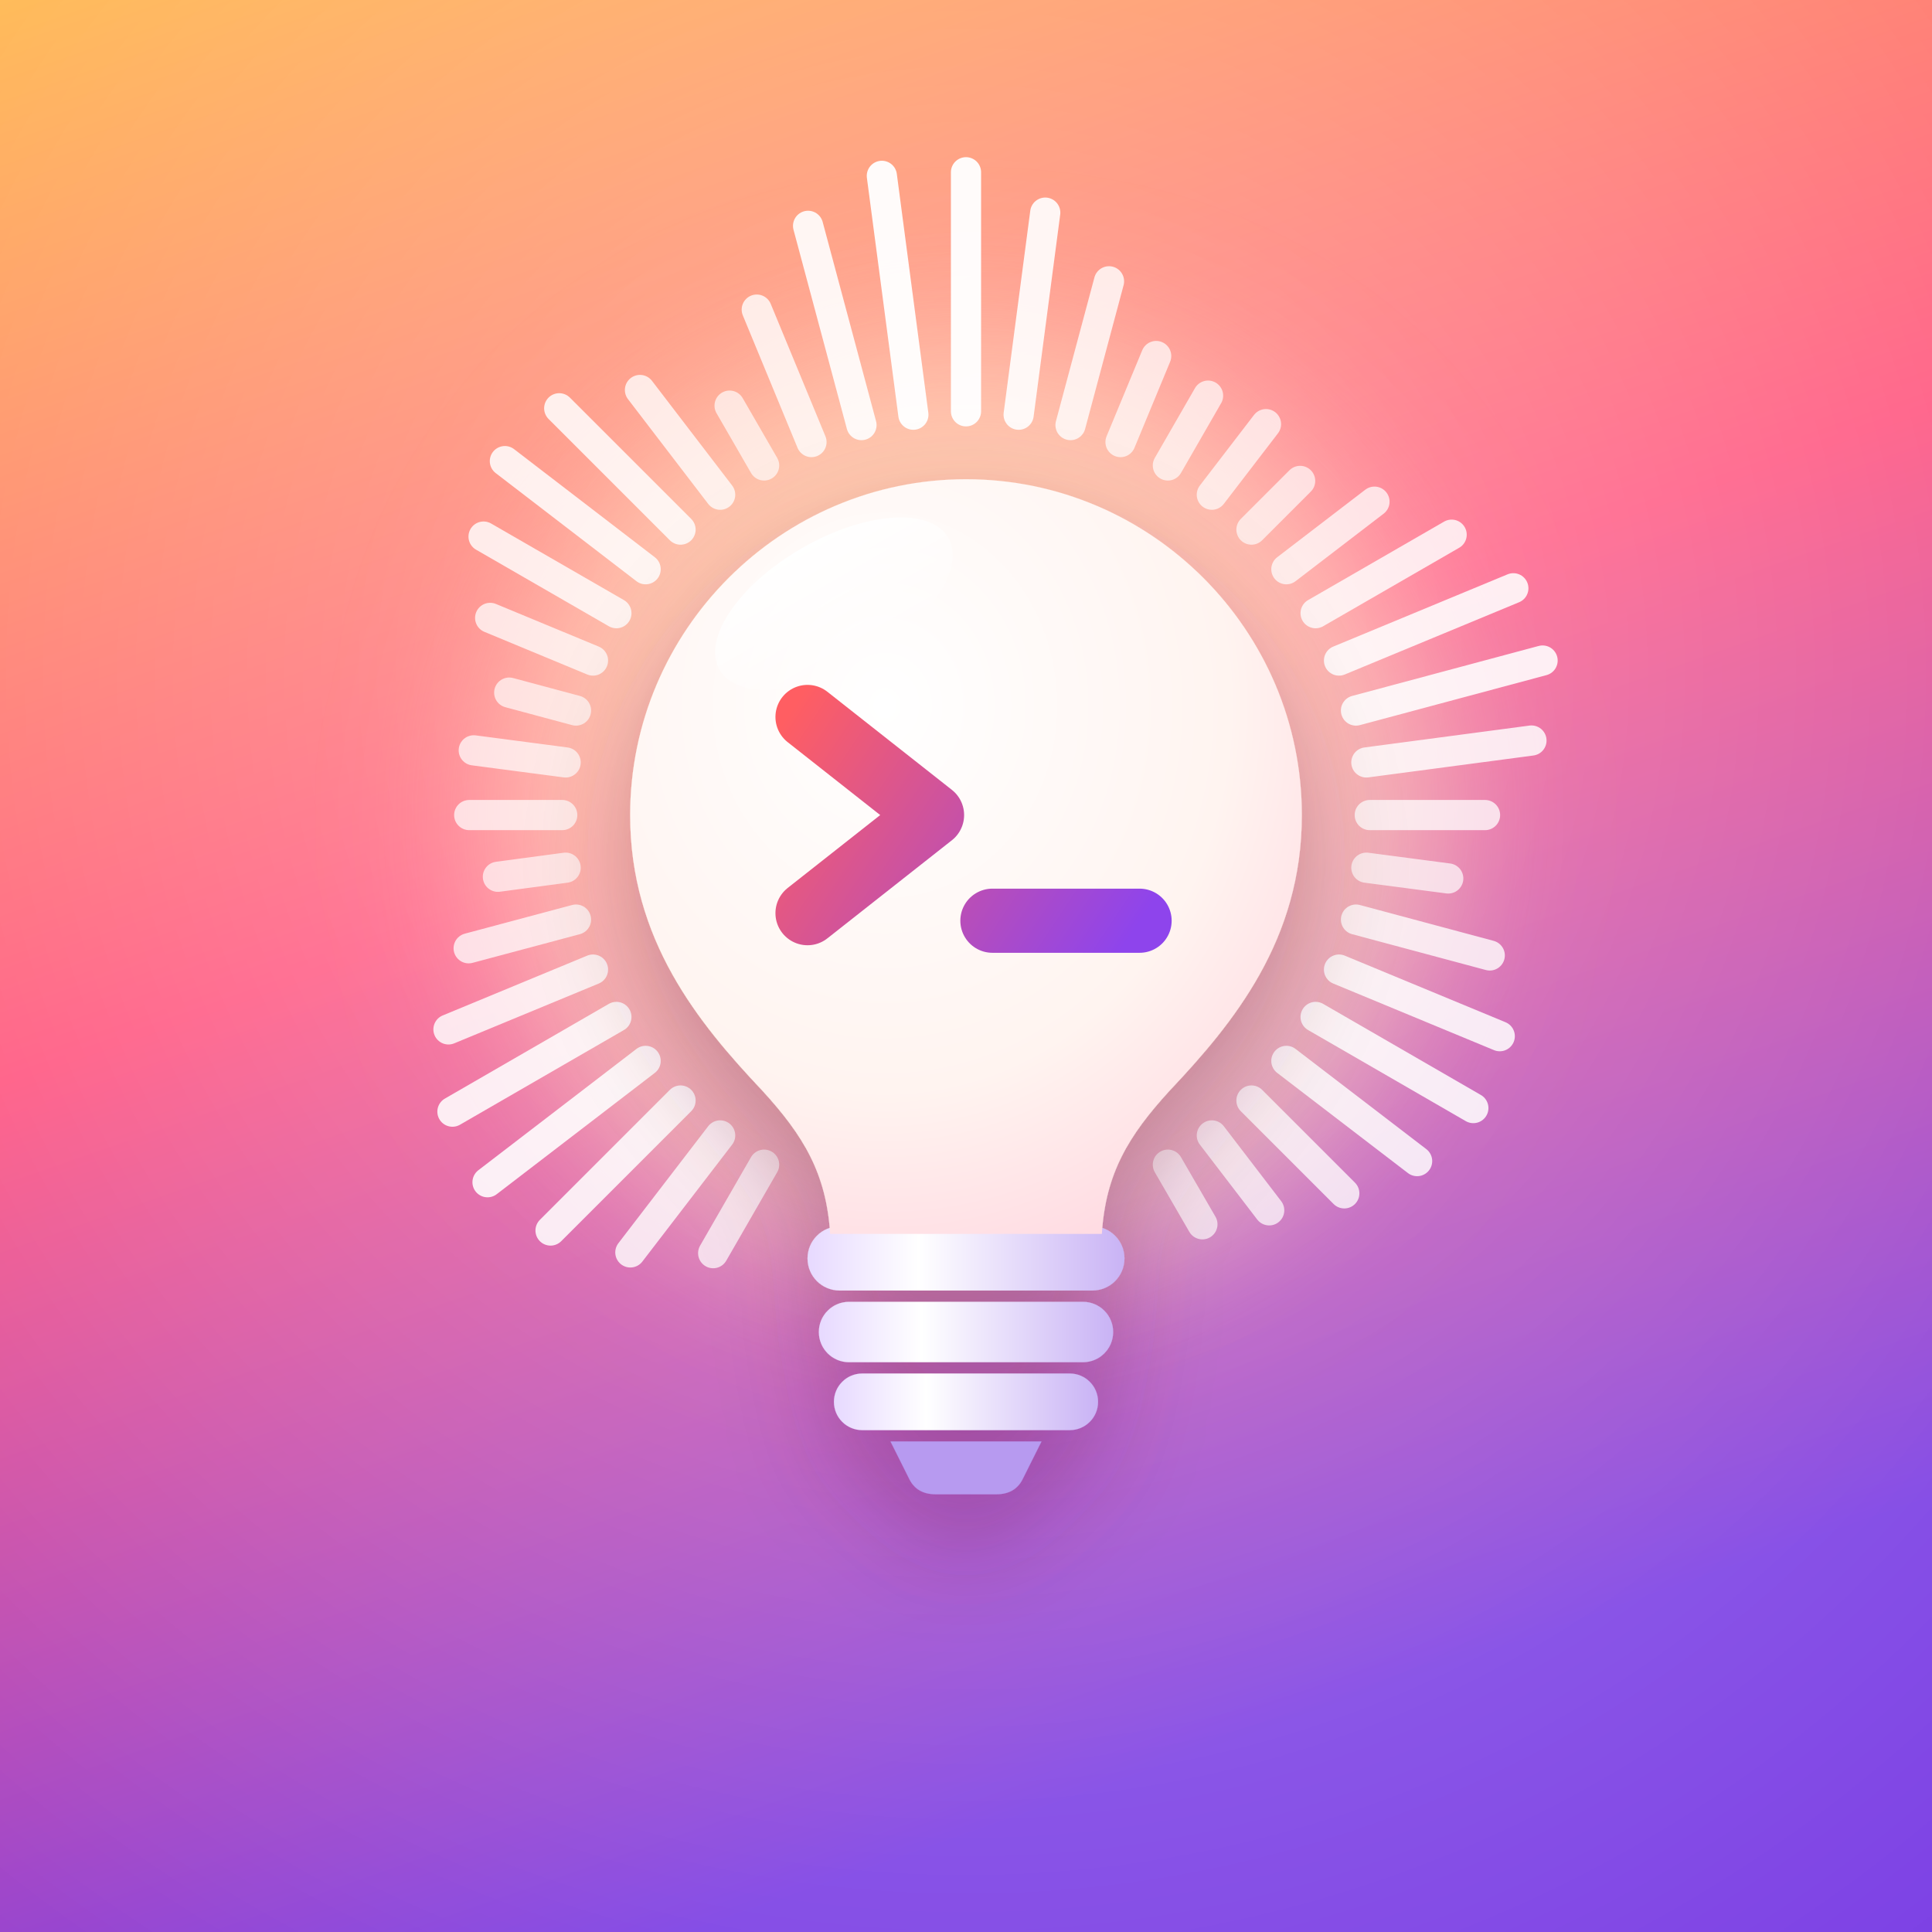
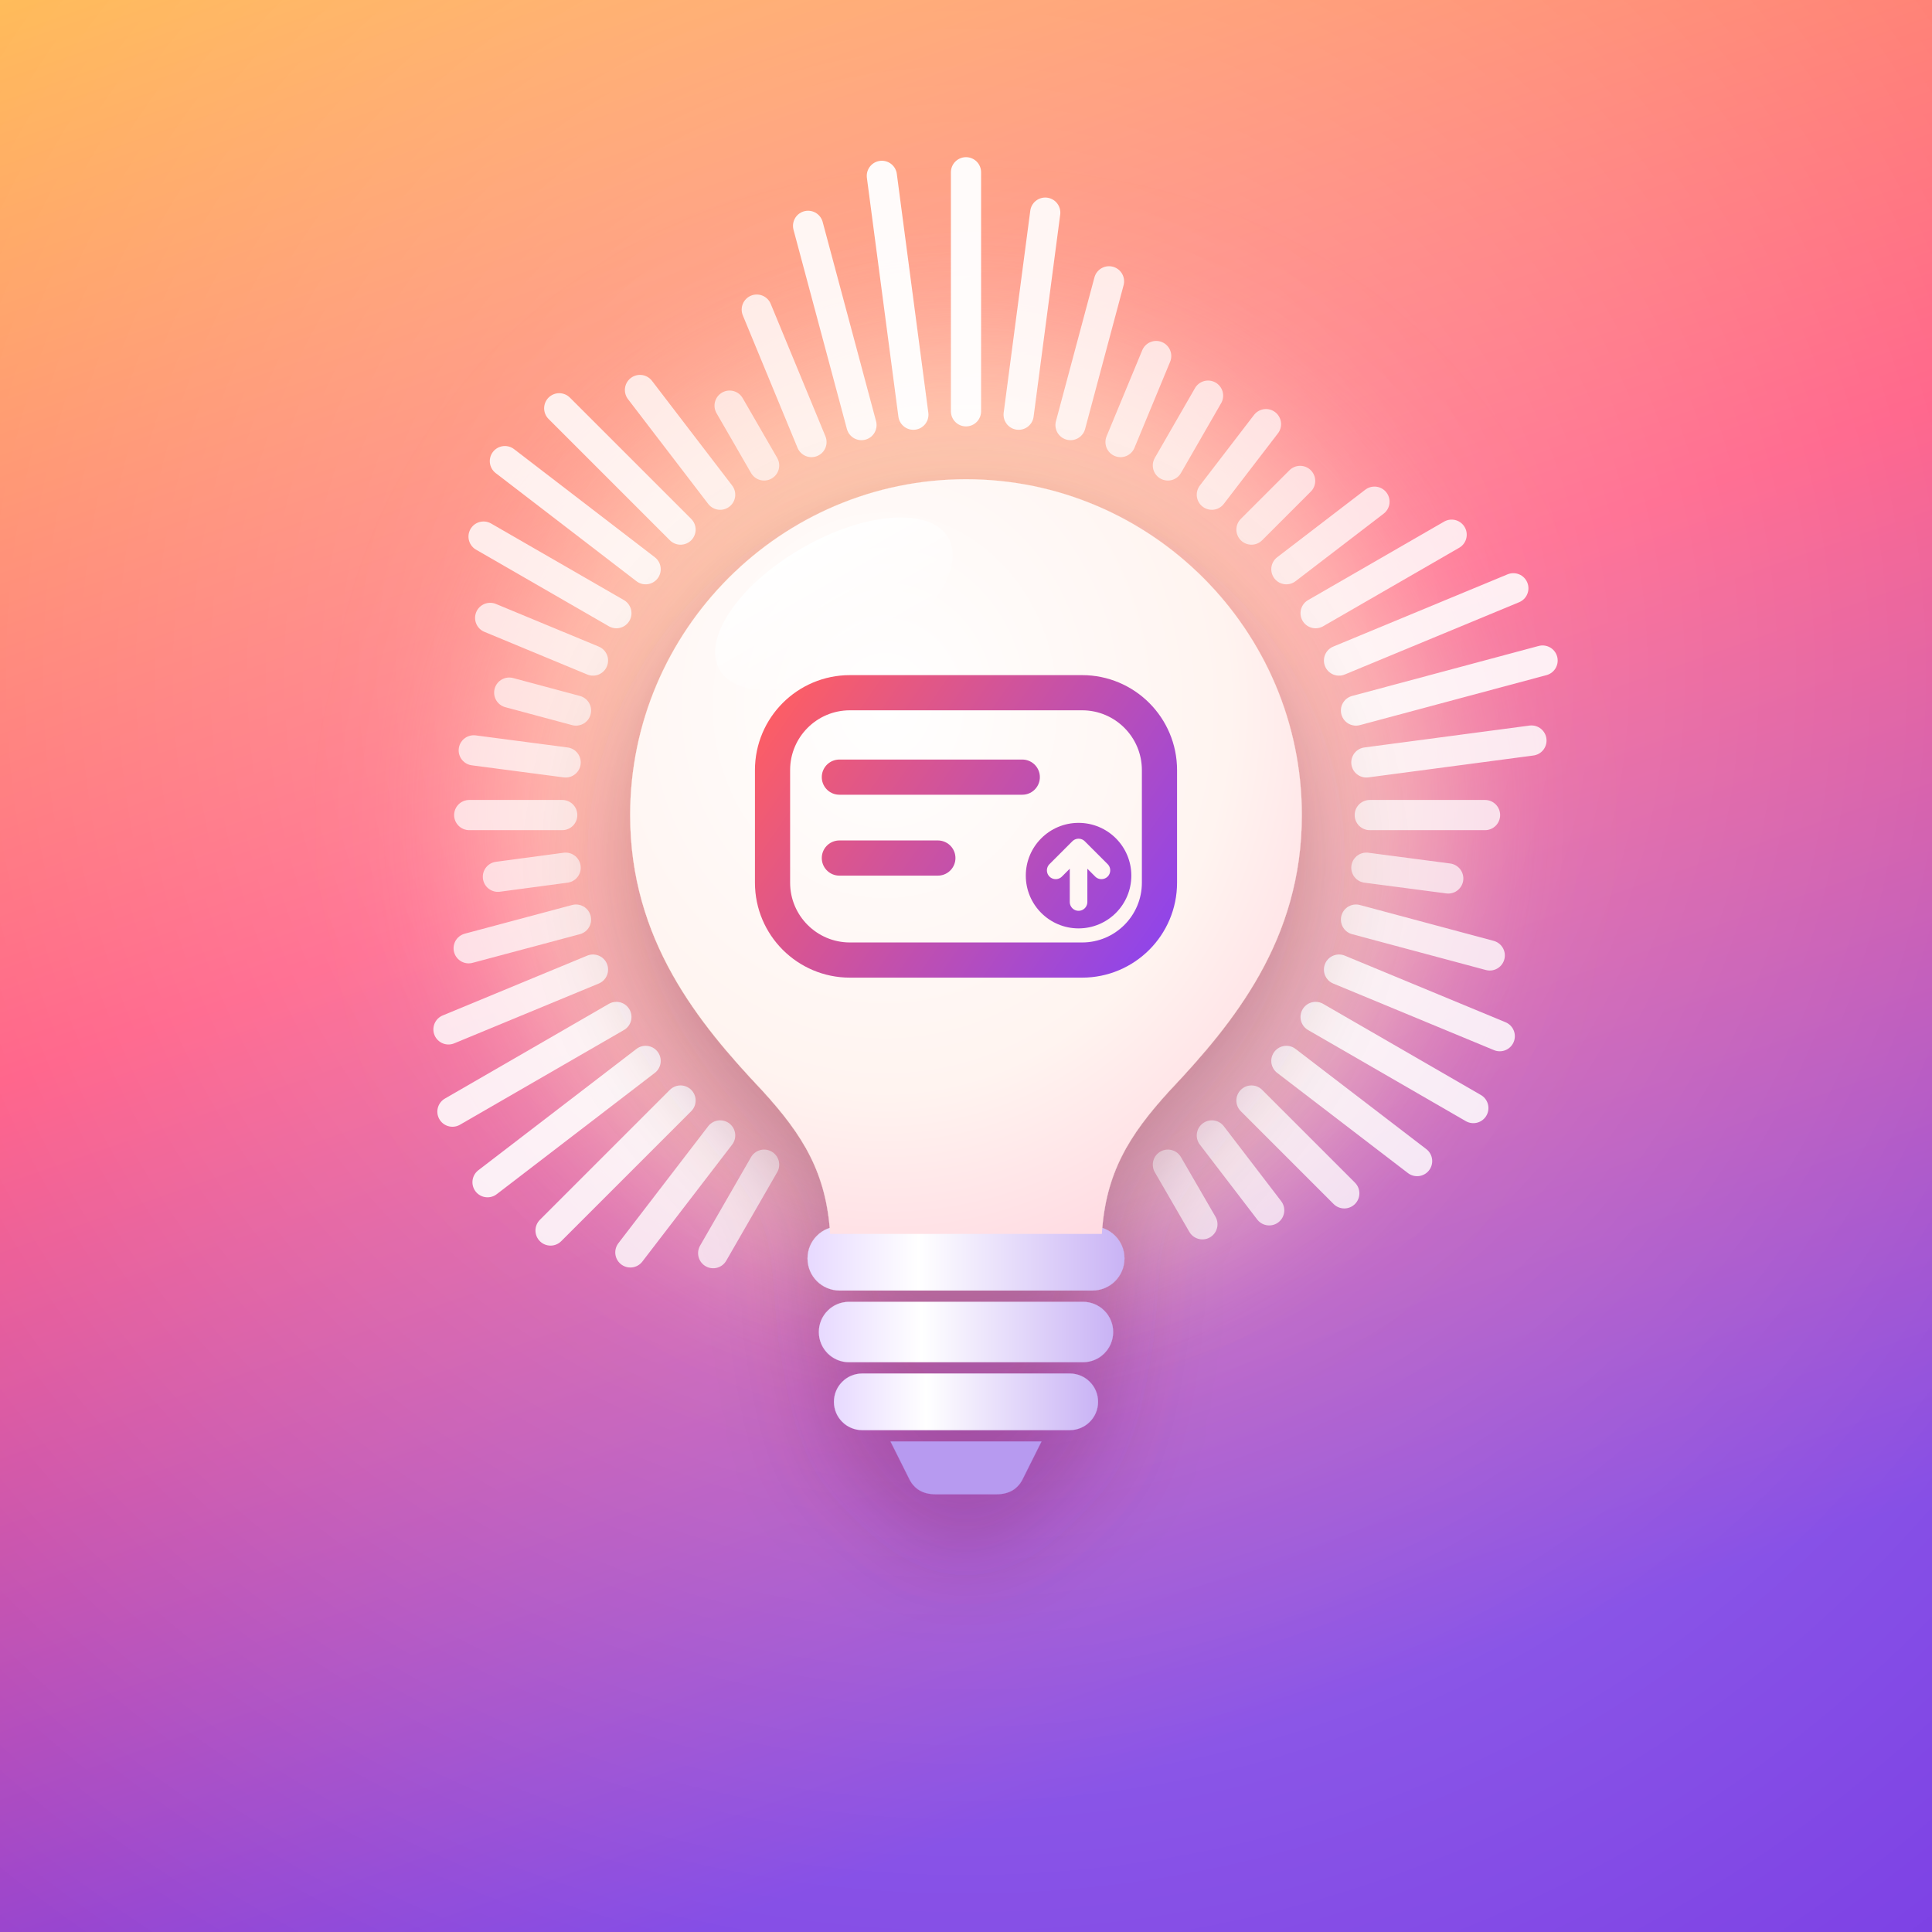
<svg xmlns="http://www.w3.org/2000/svg" width="1024" height="1024" viewBox="0 0 1024 1024">
  <defs>
    <linearGradient id="bg" x1="0" y1="0" x2="0.35" y2="1">
      <stop offset="0" stop-color="#FFB547" />
      <stop offset="0.5" stop-color="#FF4F7B" />
      <stop offset="1" stop-color="#7B3FE4" />
    </linearGradient>
    <radialGradient id="sheen" cx="0.5" cy="0.35" r="0.85">
      <stop offset="0" stop-color="#FFFFFF" stop-opacity="0.35" />
      <stop offset="1" stop-color="#FFFFFF" stop-opacity="0" />
    </radialGradient>
    <radialGradient id="pearl" cx="0.38" cy="0.3" r="0.85">
      <stop offset="0" stop-color="#FFFFFF" />
      <stop offset="0.6" stop-color="#FFF4F0" />
      <stop offset="1" stop-color="#FFD3DE" />
    </radialGradient>
    <linearGradient id="ink" gradientUnits="userSpaceOnUse" x1="422" y1="372" x2="602" y2="492">
+       <stop offset="0" stop-color="#FF5E62" />
+       <stop offset="1" stop-color="#8E44EC" />
+     </linearGradient>
+     <linearGradient id="inkC" gradientUnits="userSpaceOnUse" x1="18" y1="52" x2="238" y2="204">
      <stop offset="0" stop-color="#FF5E62" />
      <stop offset="1" stop-color="#8E44EC" />
    </linearGradient>
    <linearGradient id="baseG" x1="0" y1="0" x2="1" y2="0">
      <stop offset="0" stop-color="#E7D9FF" />
      <stop offset="0.35" stop-color="#FFFFFF" />
      <stop offset="1" stop-color="#C9B3F5" />
    </linearGradient>
    <linearGradient id="spec" x1="0" y1="0" x2="0" y2="1">
      <stop offset="0" stop-color="#FFFFFF" stop-opacity="0.95" />
      <stop offset="1" stop-color="#FFFFFF" stop-opacity="0" />
    </linearGradient>
    <filter id="drop" filterUnits="userSpaceOnUse" x="-200" y="-200" width="1424" height="1424">
      <feDropShadow dx="0" dy="24" stdDeviation="26" flood-color="#5A0F3A" flood-opacity="0.3" />
    </filter>
    <filter id="b12" filterUnits="userSpaceOnUse" x="-200" y="-200" width="1424" height="1424">
      <feGaussianBlur stdDeviation="12" />
    </filter>
    <filter id="b40" filterUnits="userSpaceOnUse" x="-200" y="-200" width="1424" height="1424">
      <feGaussianBlur stdDeviation="40" />
    </filter>
  </defs>
  <rect width="1024" height="1024" fill="url(#bg)" />
  <rect width="1024" height="1024" fill="url(#sheen)" />
  <circle cx="512" cy="432" r="250" fill="#FFF3C4" opacity="0.55" filter="url(#b40)" />
  <g stroke="#FFFFFF" stroke-width="16" stroke-linecap="round" fill="none">
    <line x1="405.0" y1="617.3" x2="378.0" y2="664.2" stroke-opacity="0.72" />
    <line x1="381.7" y1="601.8" x2="334.1" y2="663.8" stroke-opacity="0.80" />
    <line x1="360.7" y1="583.3" x2="291.8" y2="652.2" stroke-opacity="0.86" />
    <line x1="342.2" y1="562.3" x2="258.4" y2="626.6" stroke-opacity="0.89" />
    <line x1="326.7" y1="539.0" x2="239.8" y2="589.2" stroke-opacity="0.87" />
    <line x1="314.3" y1="513.9" x2="237.7" y2="545.6" stroke-opacity="0.82" />
    <line x1="305.3" y1="487.4" x2="248.4" y2="502.6" stroke-opacity="0.74" />
    <line x1="299.8" y1="459.9" x2="263.9" y2="464.7" stroke-opacity="0.67" />
    <line x1="298.0" y1="432.0" x2="248.7" y2="432.0" stroke-opacity="0.71" />
    <line x1="299.8" y1="404.1" x2="251.1" y2="397.7" stroke-opacity="0.71" />
    <line x1="305.3" y1="376.6" x2="269.9" y2="367.1" stroke-opacity="0.67" />
    <line x1="314.3" y1="350.1" x2="259.8" y2="327.5" stroke-opacity="0.74" />
    <line x1="326.7" y1="325.0" x2="256.3" y2="284.4" stroke-opacity="0.81" />
    <line x1="342.2" y1="301.7" x2="267.6" y2="244.4" stroke-opacity="0.85" />
    <line x1="360.7" y1="280.7" x2="296.4" y2="216.4" stroke-opacity="0.84" />
    <line x1="381.7" y1="262.2" x2="339.2" y2="206.7" stroke-opacity="0.77" />
    <line x1="405.0" y1="246.7" x2="386.7" y2="215.0" stroke-opacity="0.67" />
    <line x1="430.1" y1="234.3" x2="401.1" y2="164.1" stroke-opacity="0.79" />
    <line x1="456.6" y1="225.3" x2="428.3" y2="119.7" stroke-opacity="0.90" />
    <line x1="484.1" y1="219.8" x2="467.4" y2="93.2" stroke-opacity="0.96" />
    <line x1="512.0" y1="218.0" x2="512.0" y2="91.3" stroke-opacity="0.96" />
    <line x1="539.9" y1="219.8" x2="554.0" y2="112.7" stroke-opacity="0.90" />
    <line x1="567.4" y1="225.3" x2="587.8" y2="149.1" stroke-opacity="0.80" />
    <line x1="593.9" y1="234.3" x2="612.8" y2="188.7" stroke-opacity="0.71" />
    <line x1="619.0" y1="246.7" x2="640.3" y2="209.7" stroke-opacity="0.69" />
    <line x1="642.3" y1="262.2" x2="671.0" y2="224.8" stroke-opacity="0.70" />
    <line x1="663.3" y1="280.7" x2="689.1" y2="254.9" stroke-opacity="0.67" />
    <line x1="681.8" y1="301.7" x2="728.5" y2="265.9" stroke-opacity="0.74" />
    <line x1="697.3" y1="325.0" x2="769.4" y2="283.4" stroke-opacity="0.82" />
    <line x1="709.7" y1="350.1" x2="802.1" y2="311.8" stroke-opacity="0.87" />
    <line x1="718.7" y1="376.6" x2="817.6" y2="350.1" stroke-opacity="0.88" />
    <line x1="724.2" y1="404.1" x2="811.7" y2="392.5" stroke-opacity="0.83" />
    <line x1="726.0" y1="432.0" x2="787.1" y2="432.0" stroke-opacity="0.75" />
    <line x1="724.2" y1="459.9" x2="767.6" y2="465.6" stroke-opacity="0.69" />
    <line x1="718.7" y1="487.4" x2="789.6" y2="506.4" stroke-opacity="0.79" />
    <line x1="709.7" y1="513.9" x2="794.9" y2="549.2" stroke-opacity="0.85" />
    <line x1="697.3" y1="539.0" x2="780.9" y2="587.3" stroke-opacity="0.86" />
    <line x1="681.8" y1="562.3" x2="751.1" y2="615.4" stroke-opacity="0.83" />
    <line x1="663.3" y1="583.3" x2="712.5" y2="632.5" stroke-opacity="0.77" />
    <line x1="642.3" y1="601.8" x2="672.7" y2="641.5" stroke-opacity="0.71" />
    <line x1="619.0" y1="617.3" x2="637.3" y2="648.9" stroke-opacity="0.67" />
  </g>
  <g filter="url(#drop)">
    <rect x="428" y="650" width="168" height="34" rx="17" fill="url(#baseG)" />
    <rect x="434" y="690" width="156" height="32" rx="16" fill="url(#baseG)" />
    <rect x="442" y="728" width="140" height="30" rx="15" fill="url(#baseG)" />
    <path d="M 472 764 L 552 764 L 542 784 Q 538 792 528 792 L 496 792 Q 486 792 482 784 Z" fill="#B79AF0" />
    <path d="M 512 254 C 610 254 690 334 690 432 C 690 498 654 542 620 578 C 598 602 586 622 584 654 L 440 654 C 438 622 426 602 404 578 C 370 542 334 498 334 432 C 334 334 414 254 512 254 Z" fill="url(#pearl)" />
  </g>
  <ellipse cx="442" cy="320" rx="70" ry="34" transform="rotate(-30 442 320)" fill="url(#spec)" />
-   <g fill="none" stroke="url(#ink)" stroke-linecap="round" stroke-linejoin="round" stroke-width="34">
-     <polyline points="428,380 494,432 428,484" />
-     <line x1="526" y1="488" x2="604" y2="488" />
+   <g transform="translate(512 438) scale(0.9322) translate(-128 -128)" mask="url(#composerHole12)">
+     <mask id="composerHole12" maskUnits="userSpaceOnUse" x="-60" y="-60" width="376" height="376">
+       <rect x="-60" y="-60" width="376" height="376" fill="#FFF" />
+       <path d="M 192 171 V 141 M 179 153 L 192 140 L 205 153" fill="none" stroke="#000" stroke-width="10" stroke-linecap="round" stroke-linejoin="round" />
+     </mask>
+     <g fill="none" stroke="url(#inkC)" stroke-width="20.0" stroke-linecap="round" stroke-linejoin="round">
+       <rect x="18" y="52" width="220" height="152" rx="44" />
+       <path d="M 56 100 H 160 M 56 146 H 112" />
+     </g>
+     <circle cx="192" cy="156" r="30" fill="url(#inkC)" />
  </g>
</svg>
